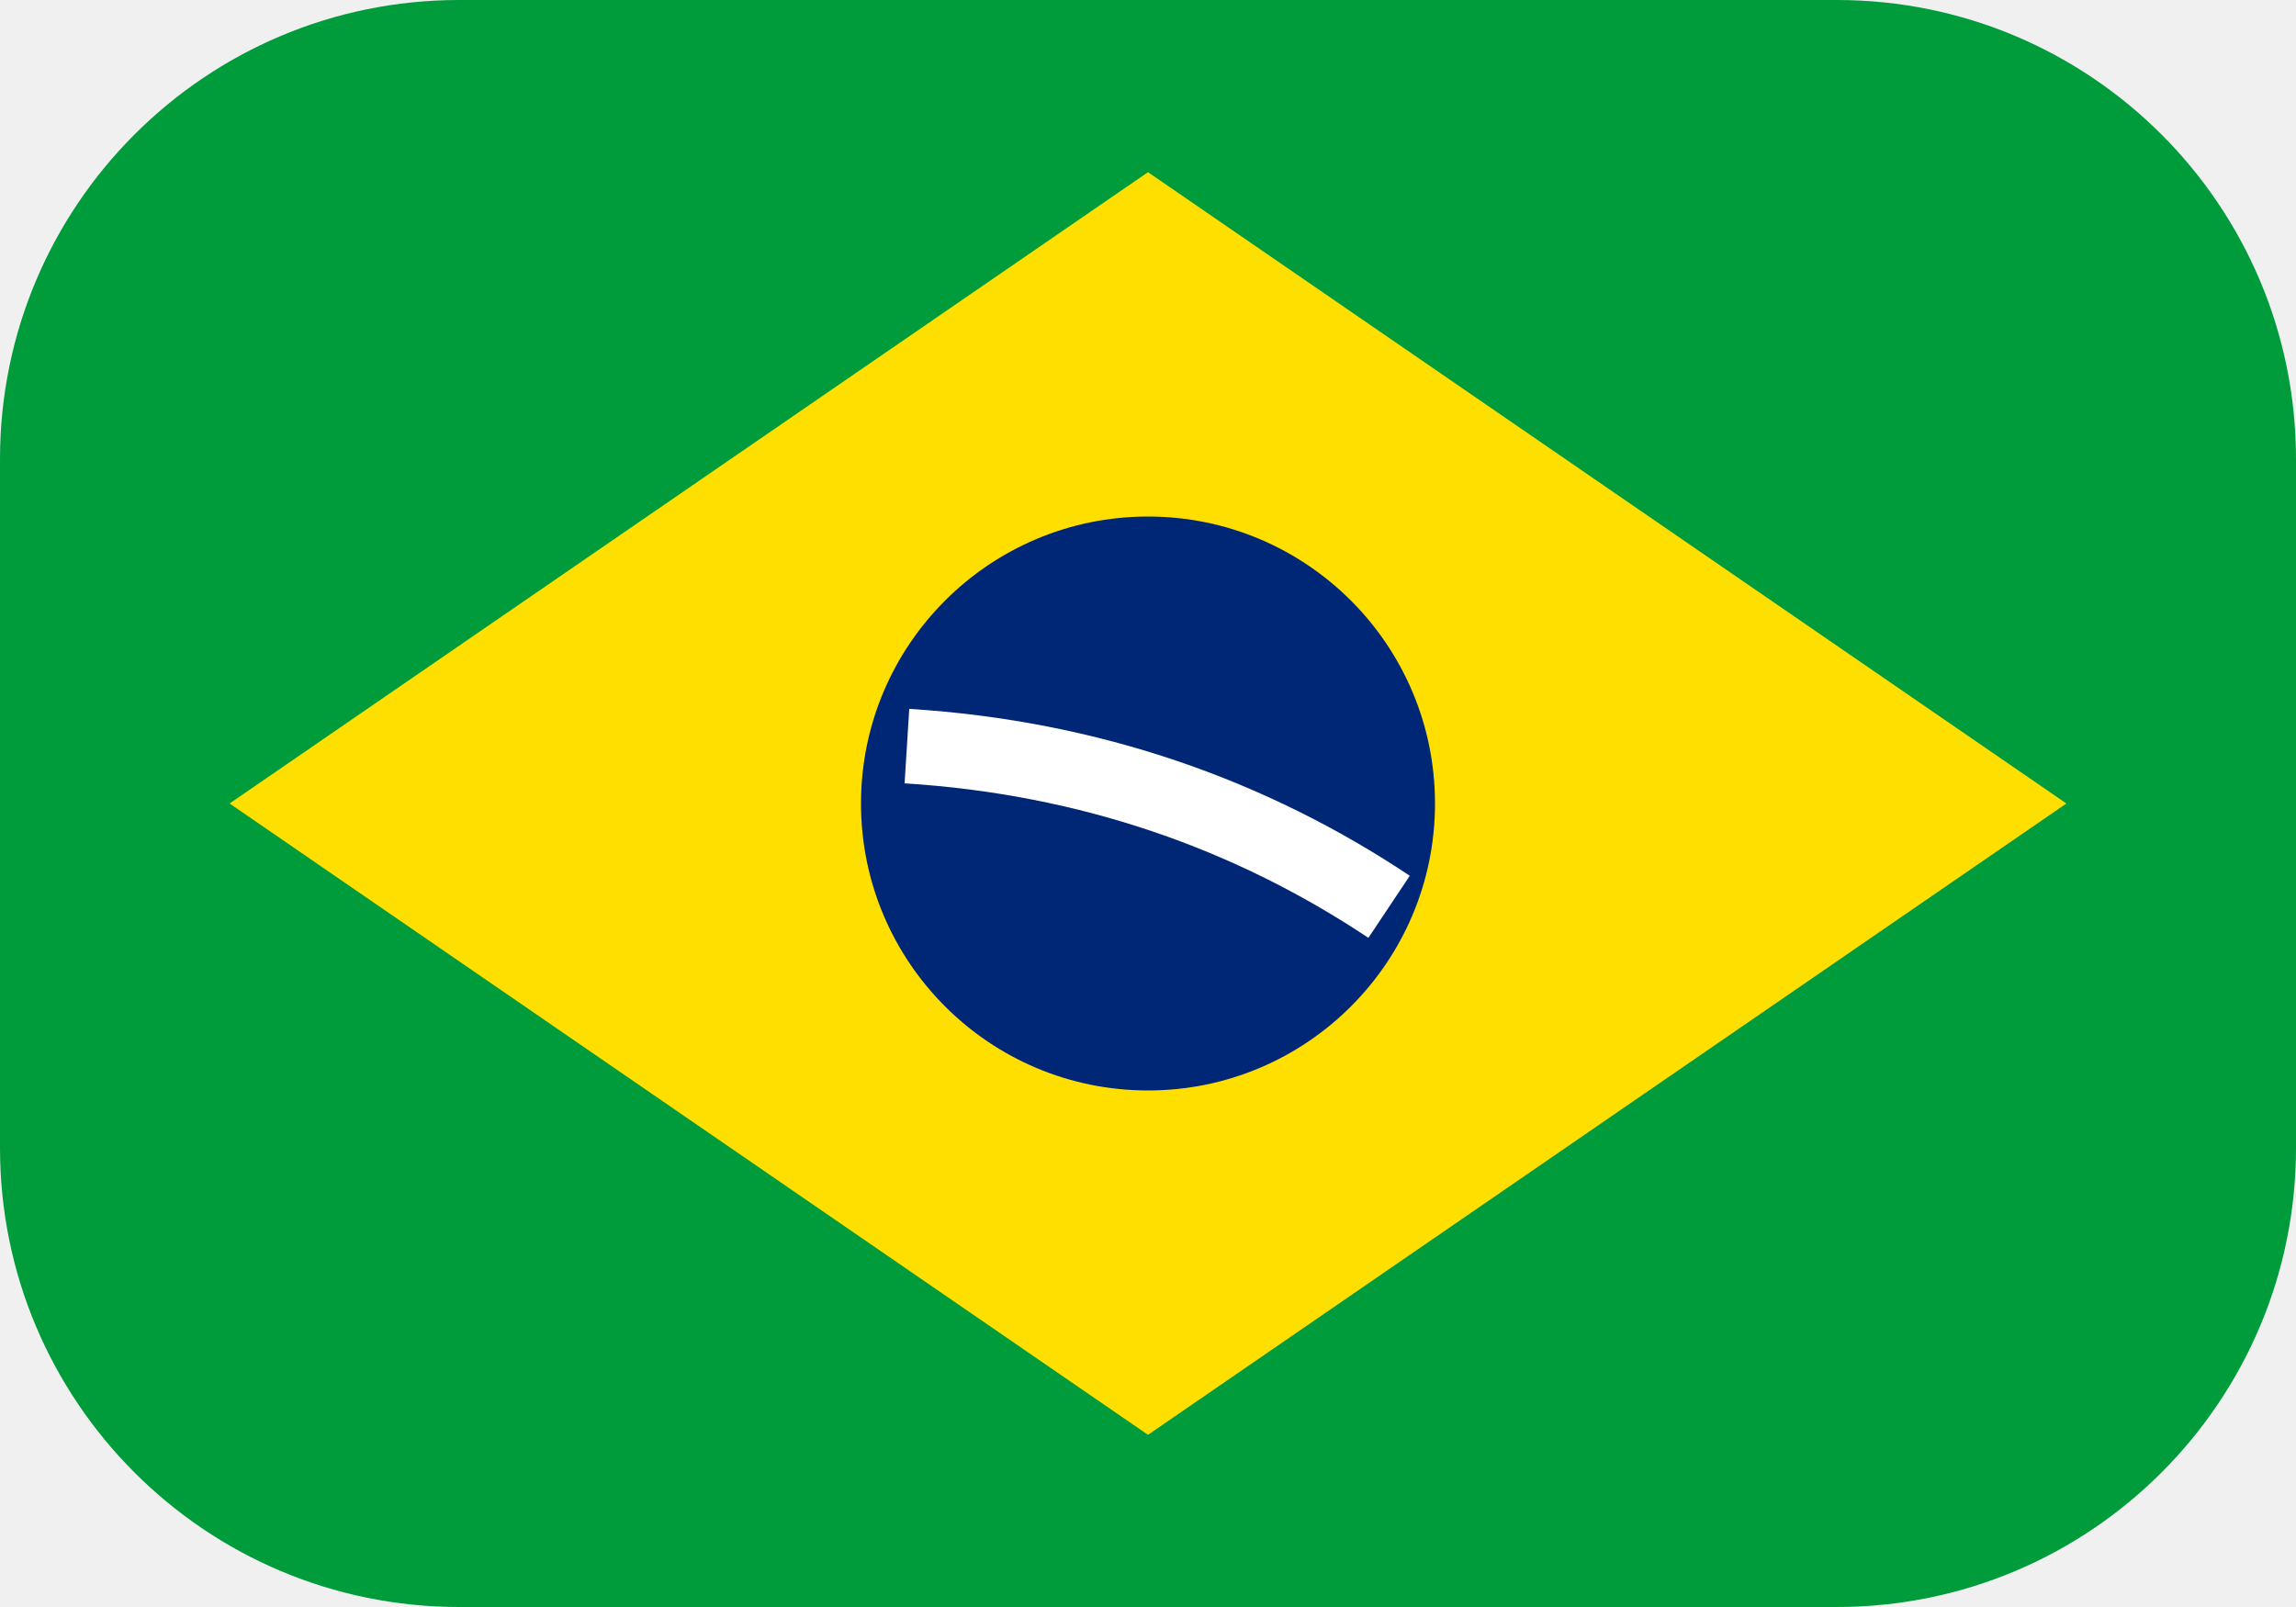
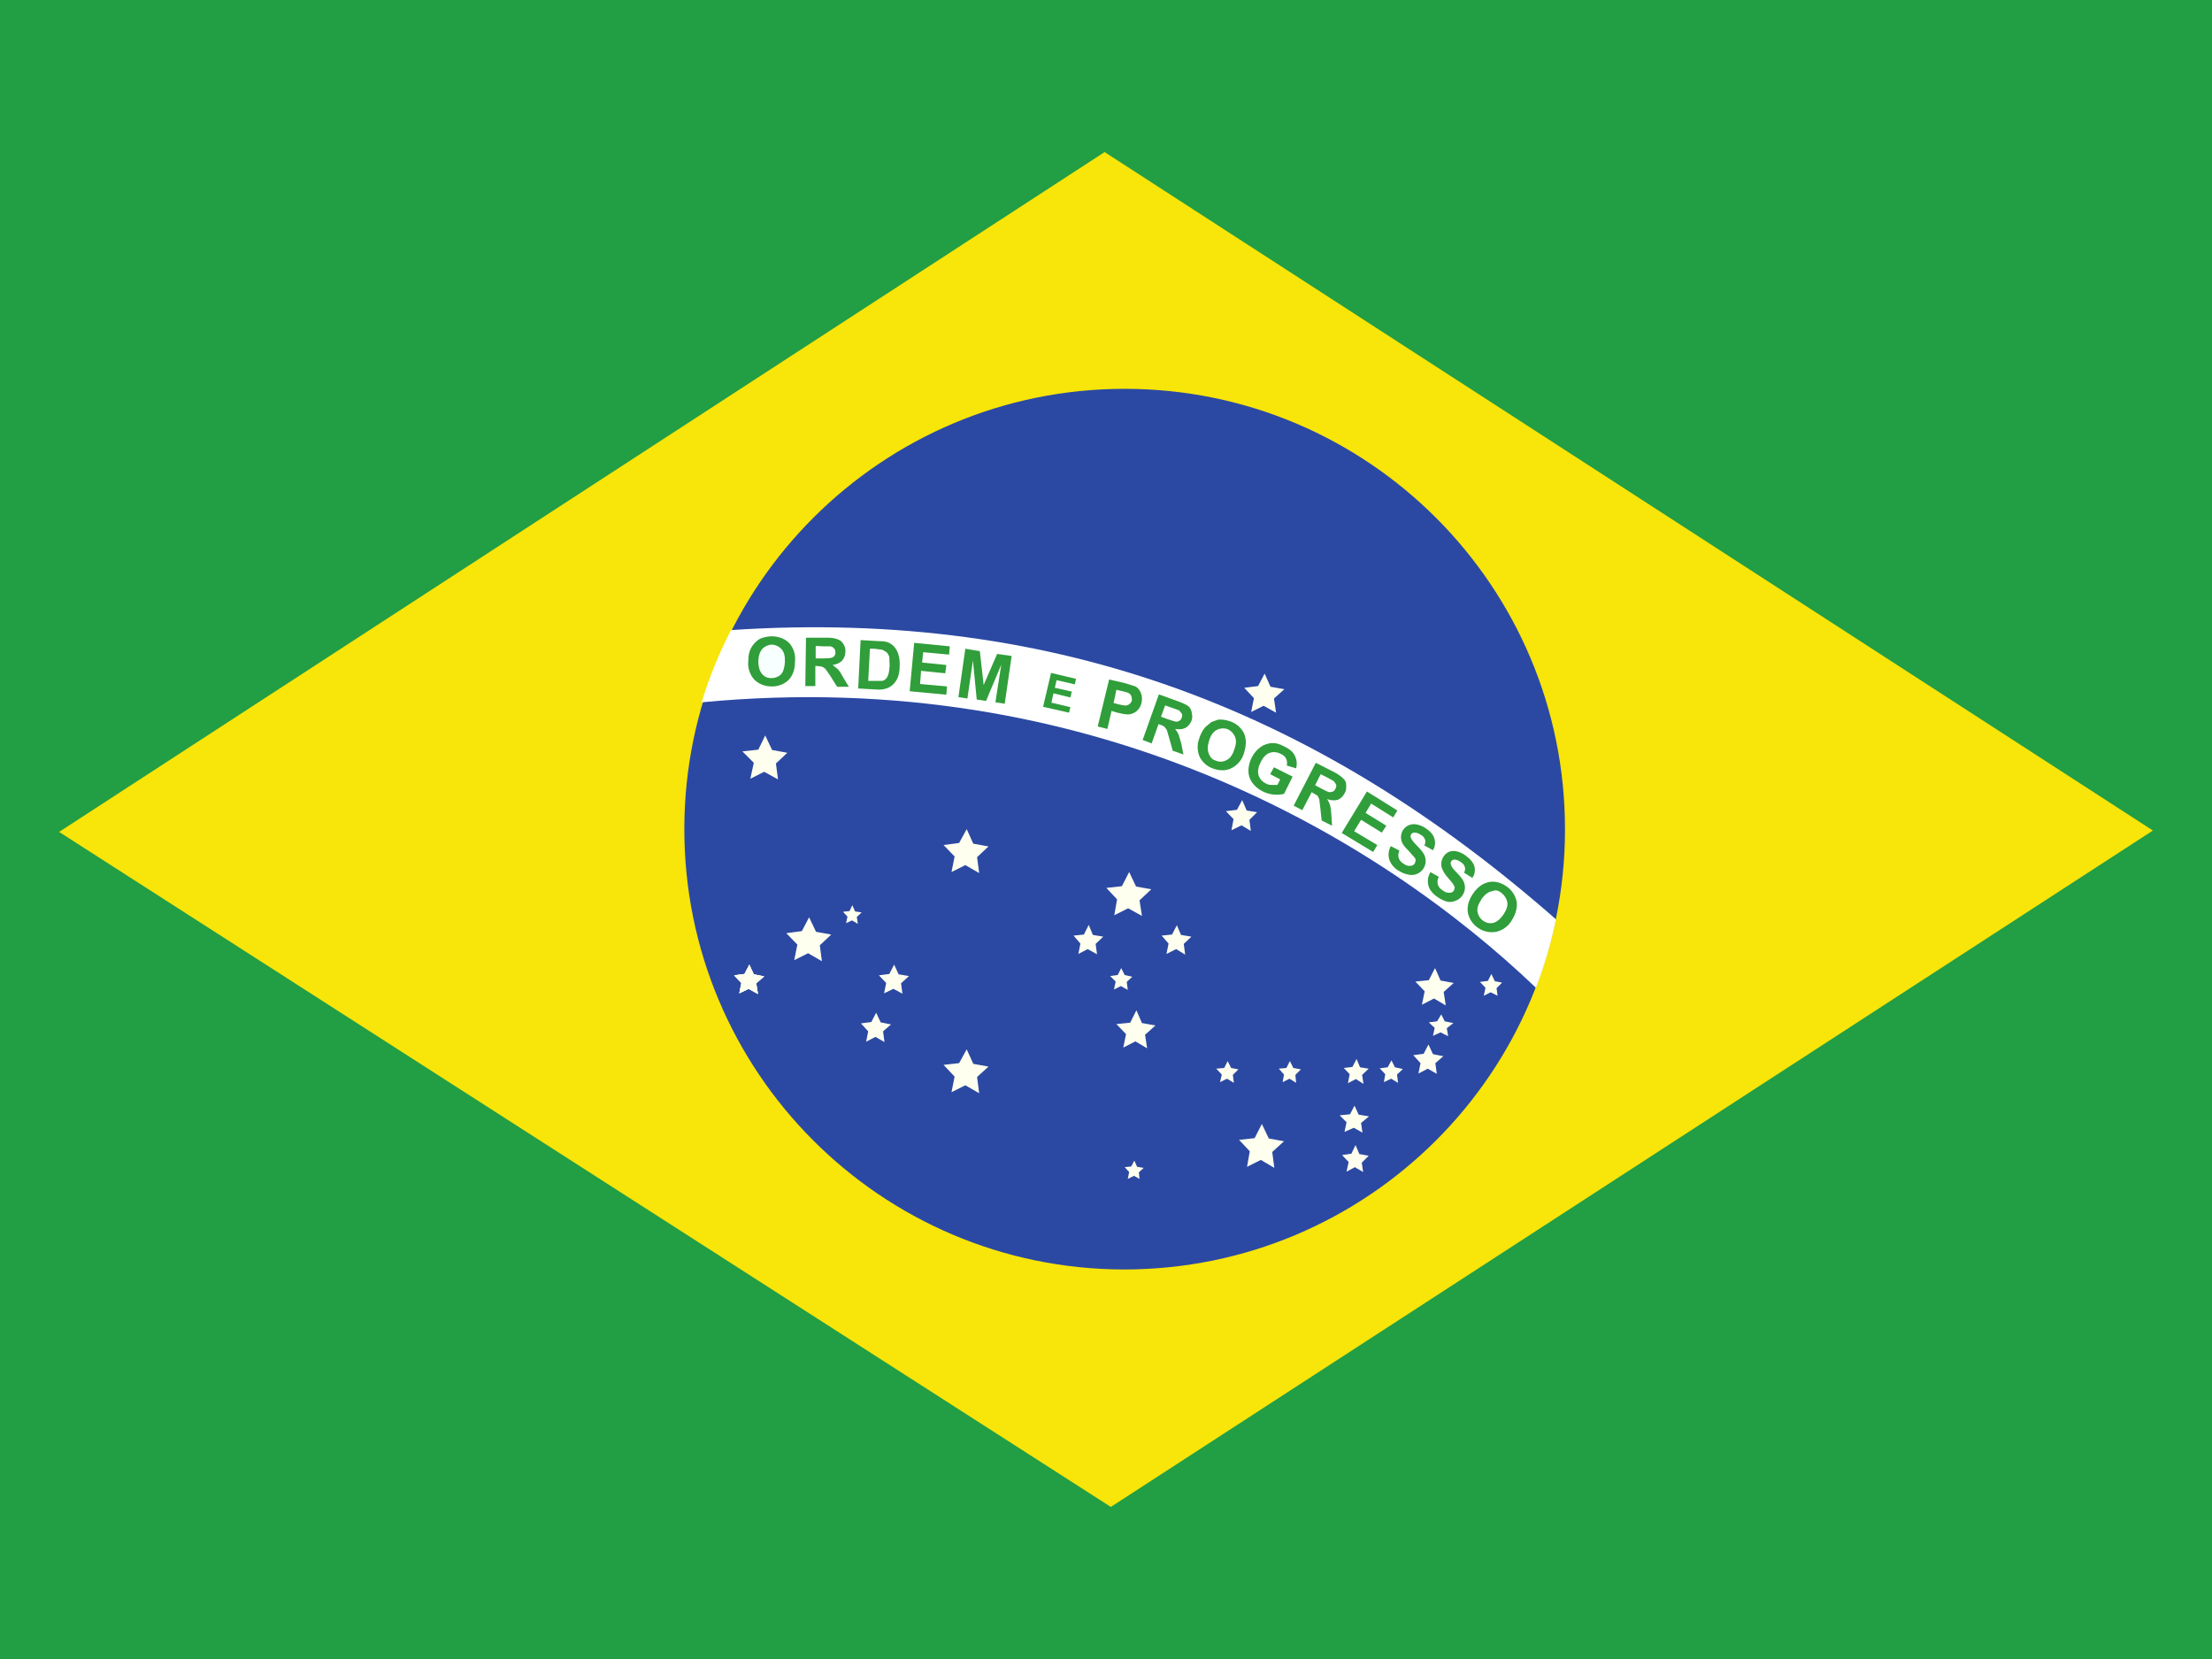
- <svg xmlns="http://www.w3.org/2000/svg" width="20" height="14" viewBox="0 0 20 14">
-   <defs>
-     <clipPath id="r">
-       <rect width="20" height="14" rx="4" />
-     </clipPath>
-   </defs>
-   <g clip-path="url(#r)">
-     <path fill="#009c3b" d="M0 0h20v14H0z" />
-     <path fill="#ffdf00" d="M10 1.5 18 7l-8 5.5L2 7z" />
-     <circle cx="10" cy="7" r="2.5" fill="#002776" />
-     <path d="M7.9 6.5c1.6.1 3 .6 4.2 1.4" fill="none" stroke="#fff" stroke-width=".65" />
+ <svg xmlns="http://www.w3.org/2000/svg" id="flag-icons-br" viewBox="0 0 640 480">
+   <g stroke-width="1pt">
+     <path fill="#229e45" fill-rule="evenodd" d="M0 0h640v480H0z" />
+     <path fill="#f8e509" fill-rule="evenodd" d="m321.4 436 301.5-195.7L319.6 44 17.1 240.7z" />
+     <path fill="#2b49a3" fill-rule="evenodd" d="M452.8 240c0 70.3-57.1 127.3-127.6 127.3A127.4 127.4 0 1 1 452.8 240" />
+     <path fill="#ffffef" fill-rule="evenodd" d="m283.3 316.3-4-2.3-4 2 .9-4.5-3.2-3.4 4.5-.5 2.2-4 1.9 4.2 4.4.8-3.3 3m86 26.3-3.9-2.3-4 2 .8-4.5-3.1-3.3 4.5-.5 2.1-4.1 2 4.2 4.4.8-3.4 3.1m-36.2-30-3.4-2-3.5 1.8.8-3.9-2.8-2.9 4-.4 1.8-3.6 1.6 3.7 3.9.7-3 2.7m87-8.5-3.4-2-3.5 1.8.8-3.9-2.7-2.8 3.9-.4 1.8-3.5 1.6 3.6 3.8.7-2.9 2.6m-87.3-22-4-2.2-4 2 .8-4.6-3.1-3.3 4.5-.5 2.1-4.1 2 4.2 4.4.8-3.4 3.2m-104.6-35-4-2.2-4 2 1-4.6-3.3-3.3 4.6-.5 2-4.1 2 4.2 4.4.8-3.3 3.1m13.3 57.2-4-2.3-4 2 .9-4.5-3.2-3.3 4.5-.6 2.1-4 2 4.2 4.4.8-3.3 3.1m132-67.3-3.6-2-3.6 1.8.8-4-2.8-3 4-.5 1.9-3.6 1.7 3.8 4 .7-3 2.7m-6.7 38.3-2.7-1.6-2.9 1.4.6-3.2-2.2-2.3 3.2-.4 1.5-2.8 1.3 3 3 .5-2.2 2.2m-142.2 50.4-2.7-1.5-2.7 1.3.6-3-2.1-2.2 3-.4 1.4-2.7 1.3 2.8 3 .6-2.3 2M419 299.8l-2.2-1.1-2.2 1 .5-2.3-1.7-1.6 2.4-.3 1.2-2 1 2 2.5.5-1.9 1.5" />
+     <path fill="#ffffef" fill-rule="evenodd" d="m219.3 287.6-2.7-1.5-2.7 1.3.6-3-2.1-2.2 3-.4 1.4-2.7 1.3 2.8 3 .6-2.3 2" />
+     <path fill="#ffffef" fill-rule="evenodd" d="m219.3 287.6-2.7-1.5-2.7 1.3.6-3-2.1-2.2 3-.4 1.4-2.7 1.3 2.8 3 .6-2.3 2m42.3 3-2.6-1.4-2.7 1.3.6-3-2.1-2.2 3-.4 1.4-2.7 1.3 2.8 3 .5-2.3 2.1m-4.8 17-2.6-1.5-2.7 1.4.6-3-2.1-2.3 3-.4 1.4-2.7 1.3 2.8 3 .6-2.3 2m87.4-22.2-2.6-1.6-2.8 1.4.6-3-2-2.3 3-.3 1.4-2.7 1.2 2.8 3 .5-2.2 2.1m-25.1 3-2.7-1.5-2.7 1.4.6-3-2-2.3 3-.3 1.4-2.8 1.2 2.9 3 .5-2.2 2.1m-68.8-5.8-1.7-1-1.7.8.4-1.9-1.3-1.4 1.9-.2.8-1.7.8 1.8 1.9.3-1.4 1.3m167.8 45.4-2.6-1.5-2.7 1.4.6-3-2.1-2.3 3-.4 1.4-2.7 1.3 2.8 3 .6-2.3 2m-20.8 6-2.2-1.4-2.3 1.2.5-2.6-1.7-1.8 2.5-.3 1.2-2.3 1 2.4 2.5.4-1.9 1.8m10.4 2.3-2-1.2-2.1 1 .4-2.3-1.6-1.7 2.3-.3 1.1-2 1 2 2.3.5-1.7 1.6m29.1-22.8-2-1-2 1 .5-2.3-1.6-1.7 2.3-.3 1-2 1 2.1 2.1.4-1.6 1.6m-38.8 41.8-2.5-1.4-2.7 1.2.6-2.8-2-2 3-.3 1.3-2.5 1.2 2.6 3 .5-2.3 1.9m.6 14.2-2.4-1.4-2.4 1.3.6-2.8-1.9-2 2.7-.4 1.2-2.5 1.1 2.6 2.7.5-2 2m-19-23.1-1.9-1.2-2 1 .4-2.2-1.5-1.7 2.2-.2 1-2 1 2 2.2.4-1.6 1.6m-17.8 2.3-2-1.2-2 1 .5-2.2-1.6-1.7 2.3-.2 1-2 1 2 2.1.4-1.6 1.6m-30.4-24.6-2-1.1-2 1 .5-2.3-1.6-1.6 2.2-.3 1-2 1 2 2.2.5-1.6 1.5m3.7 57-1.6-.9-1.8.9.4-2-1.3-1.4 1.9-.2.9-1.7.8 1.8 1.9.3-1.4 1.3m-46.2-86.6-4-2.3-4 2 .9-4.5-3.2-3.3 4.5-.6 2.2-4 1.9 4.2 4.4.8-3.3 3.1" />
+     <path fill="#fff" fill-rule="evenodd" d="M444.4 285.8a125 125 0 0 0 5.8-19.8c-67.8-59.5-143.3-90-238.7-83.7a125 125 0 0 0-8.5 20.9c113-10.8 196 39.2 241.4 82.6" />
+     <path fill="#309e3a" d="m414 252.4 2.3 1.3a3 3 0 0 0-.3 2.2 3 3 0 0 0 1.4 1.7q1 .8 2 .7.9 0 1.3-.7l.2-.9-.5-1-1.5-1.8a8 8 0 0 1-1.8-3 4 4 0 0 1 2-4.4 4 4 0 0 1 2.3-.2 7 7 0 0 1 2.6 1.2q2.1 1.5 2.6 3.2a4 4 0 0 1-.6 3.3l-2.4-1.5q.5-1 .2-1.7-.2-.8-1.2-1.4a3 3 0 0 0-1.8-.7 1 1 0 0 0-.9.5q-.3.4-.1 1 .2.8 1.6 2.2t2 2.5a4 4 0 0 1-.3 4.2 4 4 0 0 1-1.9 1.5 4 4 0 0 1-2.4.3q-1.3-.3-2.8-1.3-2.2-1.5-2.7-3.3a5 5 0 0 1 .6-4zm-11.6-7.6 2.5 1.3a3 3 0 0 0-.2 2.2 3 3 0 0 0 1.4 1.6q1.1.8 2 .6.9 0 1.3-.8l.2-.8q0-.5-.5-1l-1.6-1.8q-1.7-1.6-2-2.8a4 4 0 0 1 .4-3.1 4 4 0 0 1 1.6-1.4 4 4 0 0 1 2.2-.3 7 7 0 0 1 2.6 1q2.3 1.5 2.7 3.1a4 4 0 0 1-.4 3.4l-2.5-1.4q.5-1 .2-1.7-.4-1-1.3-1.4a3 3 0 0 0-1.9-.6 1 1 0 0 0-.8.5q-.3.4-.1 1 .3.8 1.7 2.2 1.5 1.5 2 2.4a4 4 0 0 1 0 4.2 4 4 0 0 1-1.8 1.6 4 4 0 0 1-2.4.3 8 8 0 0 1-2.9-1.1 6 6 0 0 1-2.8-3.2 5 5 0 0 1 .4-4m-14.2-3.8 7.3-12 8.8 5.5-1.2 2-6.4-4-1.6 2.7 6 3.7-1.3 2-6-3.7-2 3.3 6.7 4-1.2 2zm-20.7-17 1.1-2 5.4 2.7-2.5 5q-1.2.3-3 .2a9 9 0 0 1-3.3-1 8 8 0 0 1-3-2.6 6 6 0 0 1-1-3.5 9 9 0 0 1 1-3.7 8 8 0 0 1 2.6-3 6 6 0 0 1 3.6-1.1q1.4 0 3.2 1 2.4 1.1 3.1 2.8a5 5 0 0 1 .3 3.5l-2.7-.8a3 3 0 0 0-.2-2q-.4-.9-1.6-1.4a4 4 0 0 0-3.1-.3q-1.5.5-2.6 2.6t-.7 3.8a4 4 0 0 0 2 2.4q.8.5 1.7.5h1.8l.8-1.6zm-90.2-22.3 2-14 4.2.7 1.1 9.8 3.9-9 4.2.6-2 13.8-2.7-.4 1.7-10.9-4.4 10.5-2.7-.4-1.1-11.3-1.6 11zm-14.1-1.7 1.3-14 10.3 1-.2 2.4-7.5-.7-.3 3 7 .7-.3 2.4-7-.7-.3 3.8 7.8.7-.2 2.4z" />
+     <g stroke-opacity=".5">
+       <path fill="#309e3a" d="M216.5 191.3q0-2.2.7-3.6a7 7 0 0 1 1.4-1.9 5 5 0 0 1 1.8-1.2q1.5-.5 3-.5 3.1.1 5 2a7 7 0 0 1 1.6 5.5q0 3.3-2 5.3a7 7 0 0 1-5 1.7 7 7 0 0 1-4.8-2 7 7 0 0 1-1.7-5.3" />
+       <path fill="#f7ffff" d="M219.4 191.3q0 2.3 1 3.6t2.8 1.3a4 4 0 0 0 2.8-1.1q1-1.2 1.1-3.7.1-2.4-1-3.6a4 4 0 0 0-2.7-1.3 4 4 0 0 0-2.8 1.2q-1.1 1.2-1.2 3.6" />
+     </g>
+     <g stroke-opacity=".5">
+       <path fill="#309e3a" d="m233 198.5.2-14h6q2.2 0 3.2.5 1 .3 1.6 1.3c.6 1 .6 1.4.6 2.3a4 4 0 0 1-1 2.6 5 5 0 0 1-2.7 1.2l1.5 1.2q.6.6 1.5 2.3l1.7 2.8h-3.4l-2-3.2-1.4-2-.9-.6-1.4-.2h-.6v5.8z" />
+       <path fill="#fff" d="M236 190.5h2q2.1 0 2.6-.2.5-.1.8-.5.4-.6.3-1 0-.9-.4-1.2-.3-.4-1-.6h-2l-2.3-.1z" />
+     </g>
+     <g stroke-opacity=".5">
+       <path fill="#309e3a" d="m249 185.2 5.2.3q1.7 0 2.6.3a5 5 0 0 1 2 1.4 6 6 0 0 1 1.2 2.4q.4 1.4.3 3.3a9 9 0 0 1-.5 3q-.6 1.5-1.7 2.4a5 5 0 0 1-2 1q-1 .3-2.5.2l-5.3-.3z" />
+       <path fill="#fff" d="m251.7 187.7-.5 9.3h3.8q.8 0 1.2-.5.5-.4.8-1.3t.4-2.6l-.1-2.5a3 3 0 0 0-.8-1.4l-1.2-.7-2.3-.3z" />
+     </g>
+     <g stroke-opacity=".5">
+       <path fill="#309e3a" d="m317.6 210.2 3.3-13.6 4.4 1 3.2 1q1.1.6 1.6 1.9t.2 2.8q-.3 1.2-1 2a4 4 0 0 1-3 1.4q-1 0-3-.5l-1.7-.5-1.2 5.2z" />
+       <path fill="#fff" d="m323 199.6-.8 3.8 1.5.4q1.6.4 2.2.3a2 2 0 0 0 1.6-1.5q0-.7-.2-1.3a2 2 0 0 0-1-.9l-1.9-.5-1.3-.3z" />
+     </g>
+     <g stroke-opacity=".5">
+       <path fill="#309e3a" d="m330.6 214.1 4.7-13.2 5.5 2q2.2.8 3 1.4.8.7 1 1.8c.2 1.1.2 1.5 0 2.3q-.6 1.5-1.8 2.2-1.2.6-3 .3.6.7 1 1.6l.8 2.7.6 3.1-3.1-1.1-1-3.6-.7-2.4-.6-.8q-.3-.4-1.3-.7l-.5-.2-2 5.6z" />
+       <path fill="#fff" d="m336 207.4 1.9.7q2 .7 2.5.7t.9-.3q.5-.3.6-.9.3-.6 0-1.2l-.8-.9-2-.7-2-.7-1.2 3.3z" />
+     </g>
+     <g stroke-opacity=".5">
+       <path fill="#309e3a" d="M347 213.6a9 9 0 0 1 1.7-3.2l1.8-1.5 2-.7q1.5-.1 3.1.4a7 7 0 0 1 4.2 3.3q1.2 2.4.2 5.7a7 7 0 0 1-3.4 4.5q-2.3 1.3-5.2.4a7 7 0 0 1-4.2-3.3 7 7 0 0 1-.2-5.6" />
+       <path fill="#fff" d="M349.8 214.4q-.7 2.3 0 3.8c.7 1.5 1.2 1.6 2.3 2q1.5.5 3-.4 1.4-.8 2.1-3.2.8-2.2 0-3.7a4 4 0 0 0-2.2-2 4 4 0 0 0-3 .3q-1.5.8-2.2 3.2" />
+     </g>
+     <g stroke-opacity=".5">
+       <path fill="#309e3a" d="m374.3 233.1 6.4-12.4 5.3 2.7a10 10 0 0 1 2.7 1.9q.8.7.8 1.9c0 1.2 0 1.5-.4 2.2a4 4 0 0 1-2 2q-1.5.4-3.1-.2.6 1 .8 1.7.3.9.4 2.8l.2 3.2-3-1.5-.4-3.7-.3-2.5-.5-1-1.2-.7-.5-.3-2.7 5.2z" />
+       <path fill="#fff" d="m380.5 227.2 1.9 1q1.8 1 2.3 1t1-.2q.4-.2.7-.8t.2-1.2l-.7-1-1.8-1-2-1z" />
+     </g>
+     <g stroke-opacity=".5">
+       <path fill="#309e3a" d="M426.1 258.7a9 9 0 0 1 2.5-2.6 7 7 0 0 1 2.2-.9 6 6 0 0 1 2.2 0q1.5.3 2.8 1.2a7 7 0 0 1 3 4.4q.4 2.6-1.4 5.5a7 7 0 0 1-4.5 3.3 7 7 0 0 1-5.2-1.1 7 7 0 0 1-3-4.4q-.4-2.7 1.4-5.4" />
+       <path fill="#fff" d="M428.6 260.3q-1.4 2-1.1 3.6a4 4 0 0 0 1.6 2.5q1.5 1 3 .6t2.9-2.4q1.4-2.1 1.1-3.6t-1.6-2.6c-1.4-1.1-2-.8-3-.5q-1.5.3-3 2.4z" />
+     </g>
+     <path fill="#309e3a" d="m301.8 204.5 2.3-9.8 7.2 1.7-.3 1.6-5.3-1.2-.5 2.2 4.9 1.1-.4 1.7-4.9-1.2-.6 2.7 5.5 1.3-.4 1.6z" />
  </g>
</svg>
